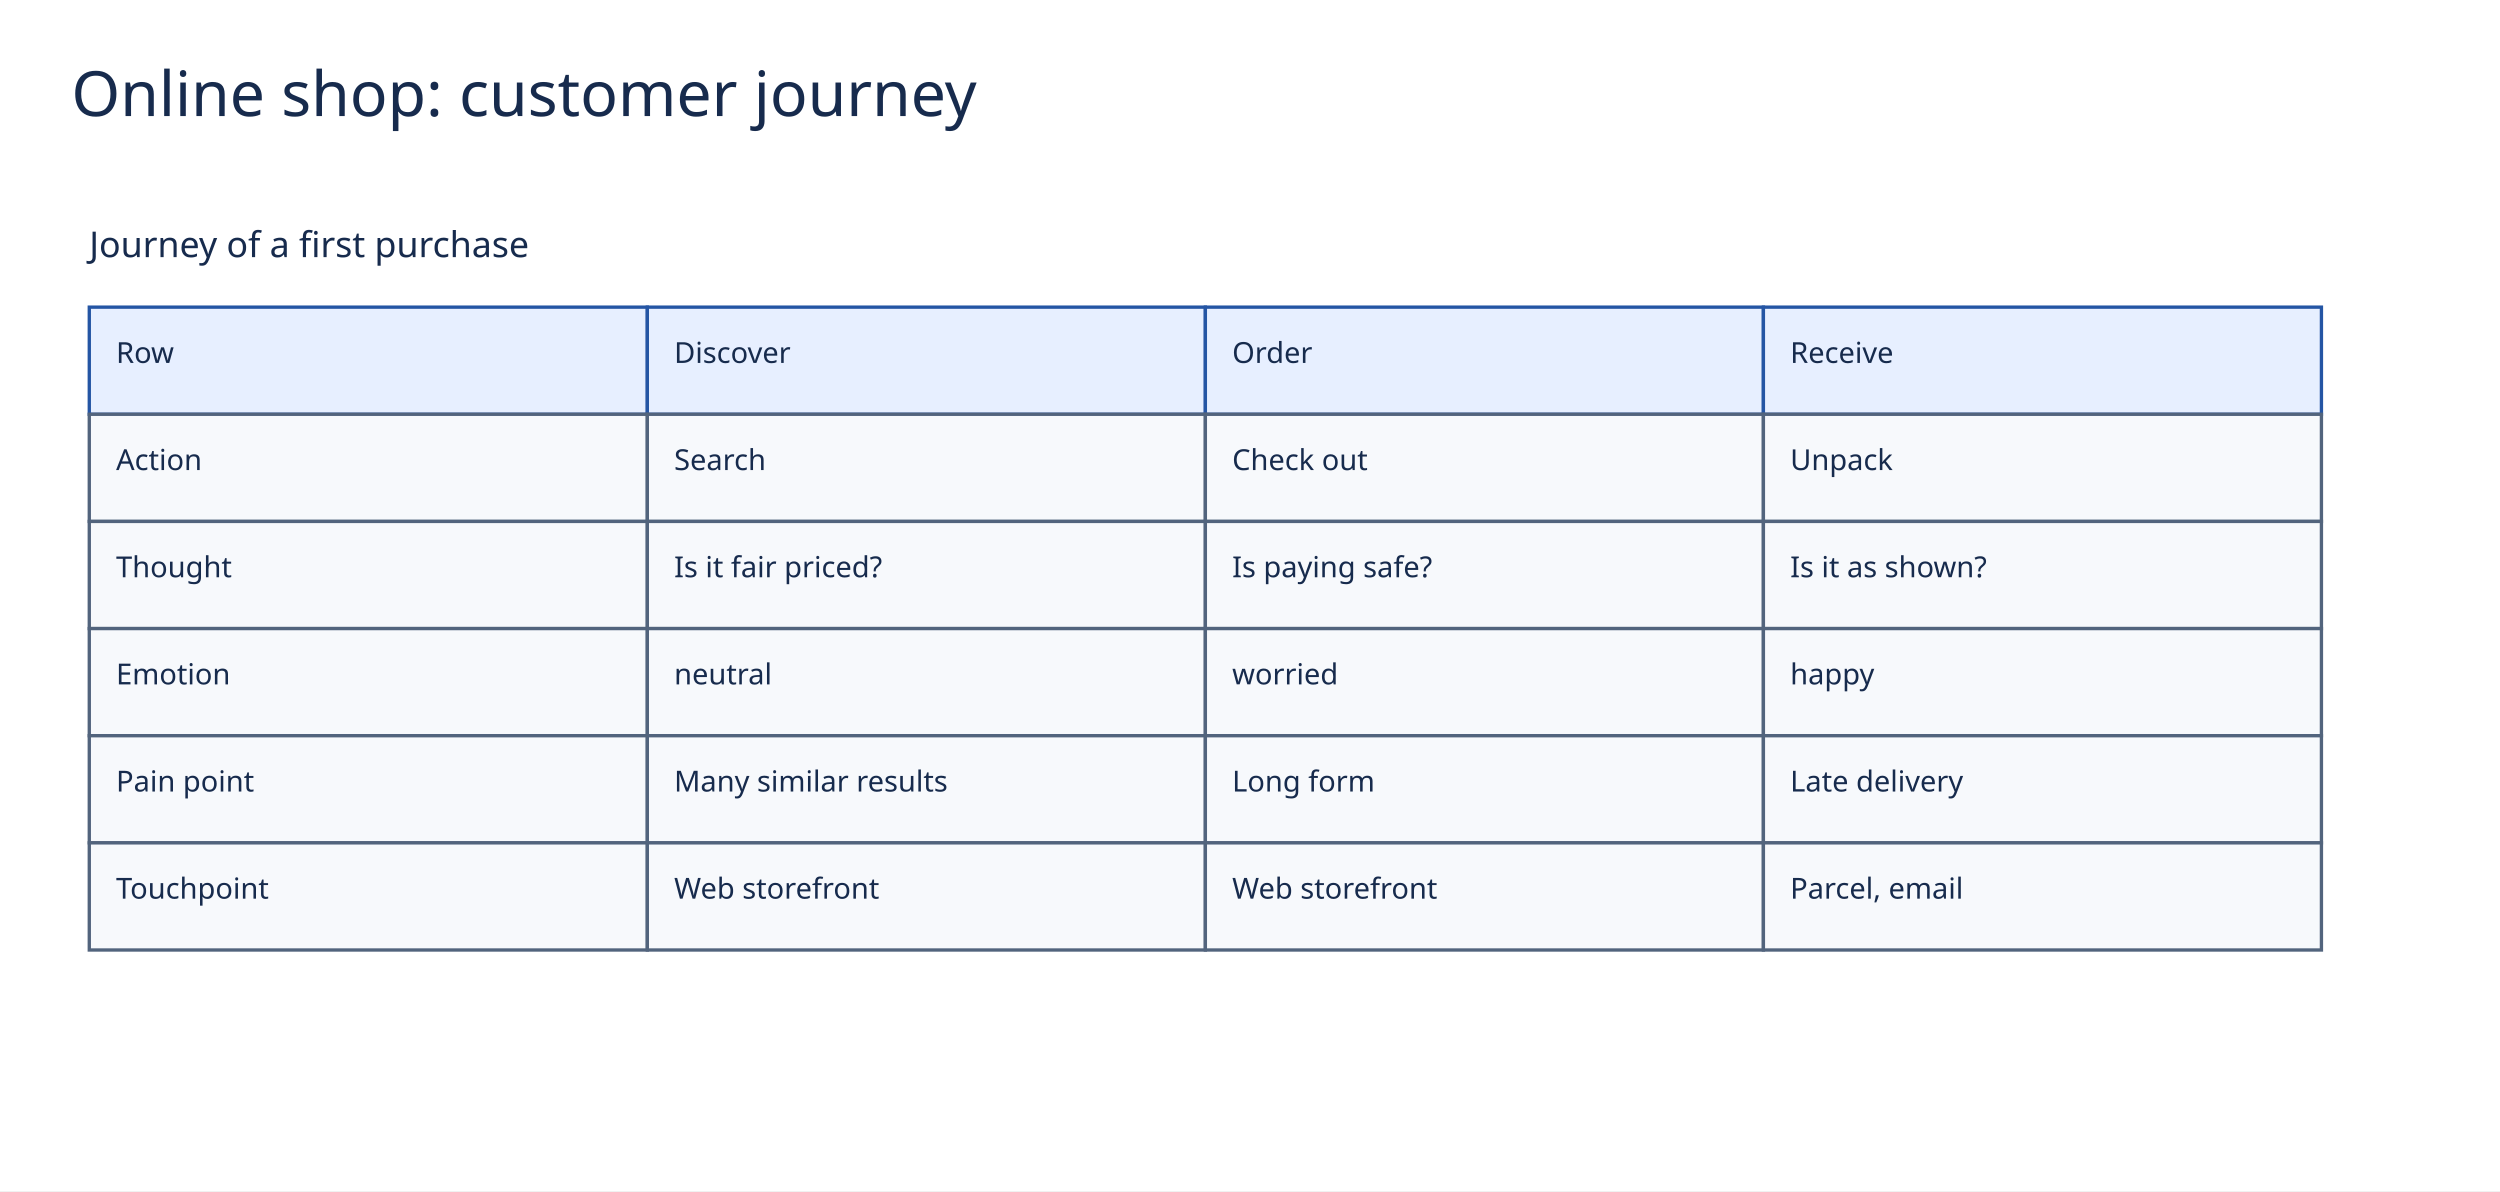
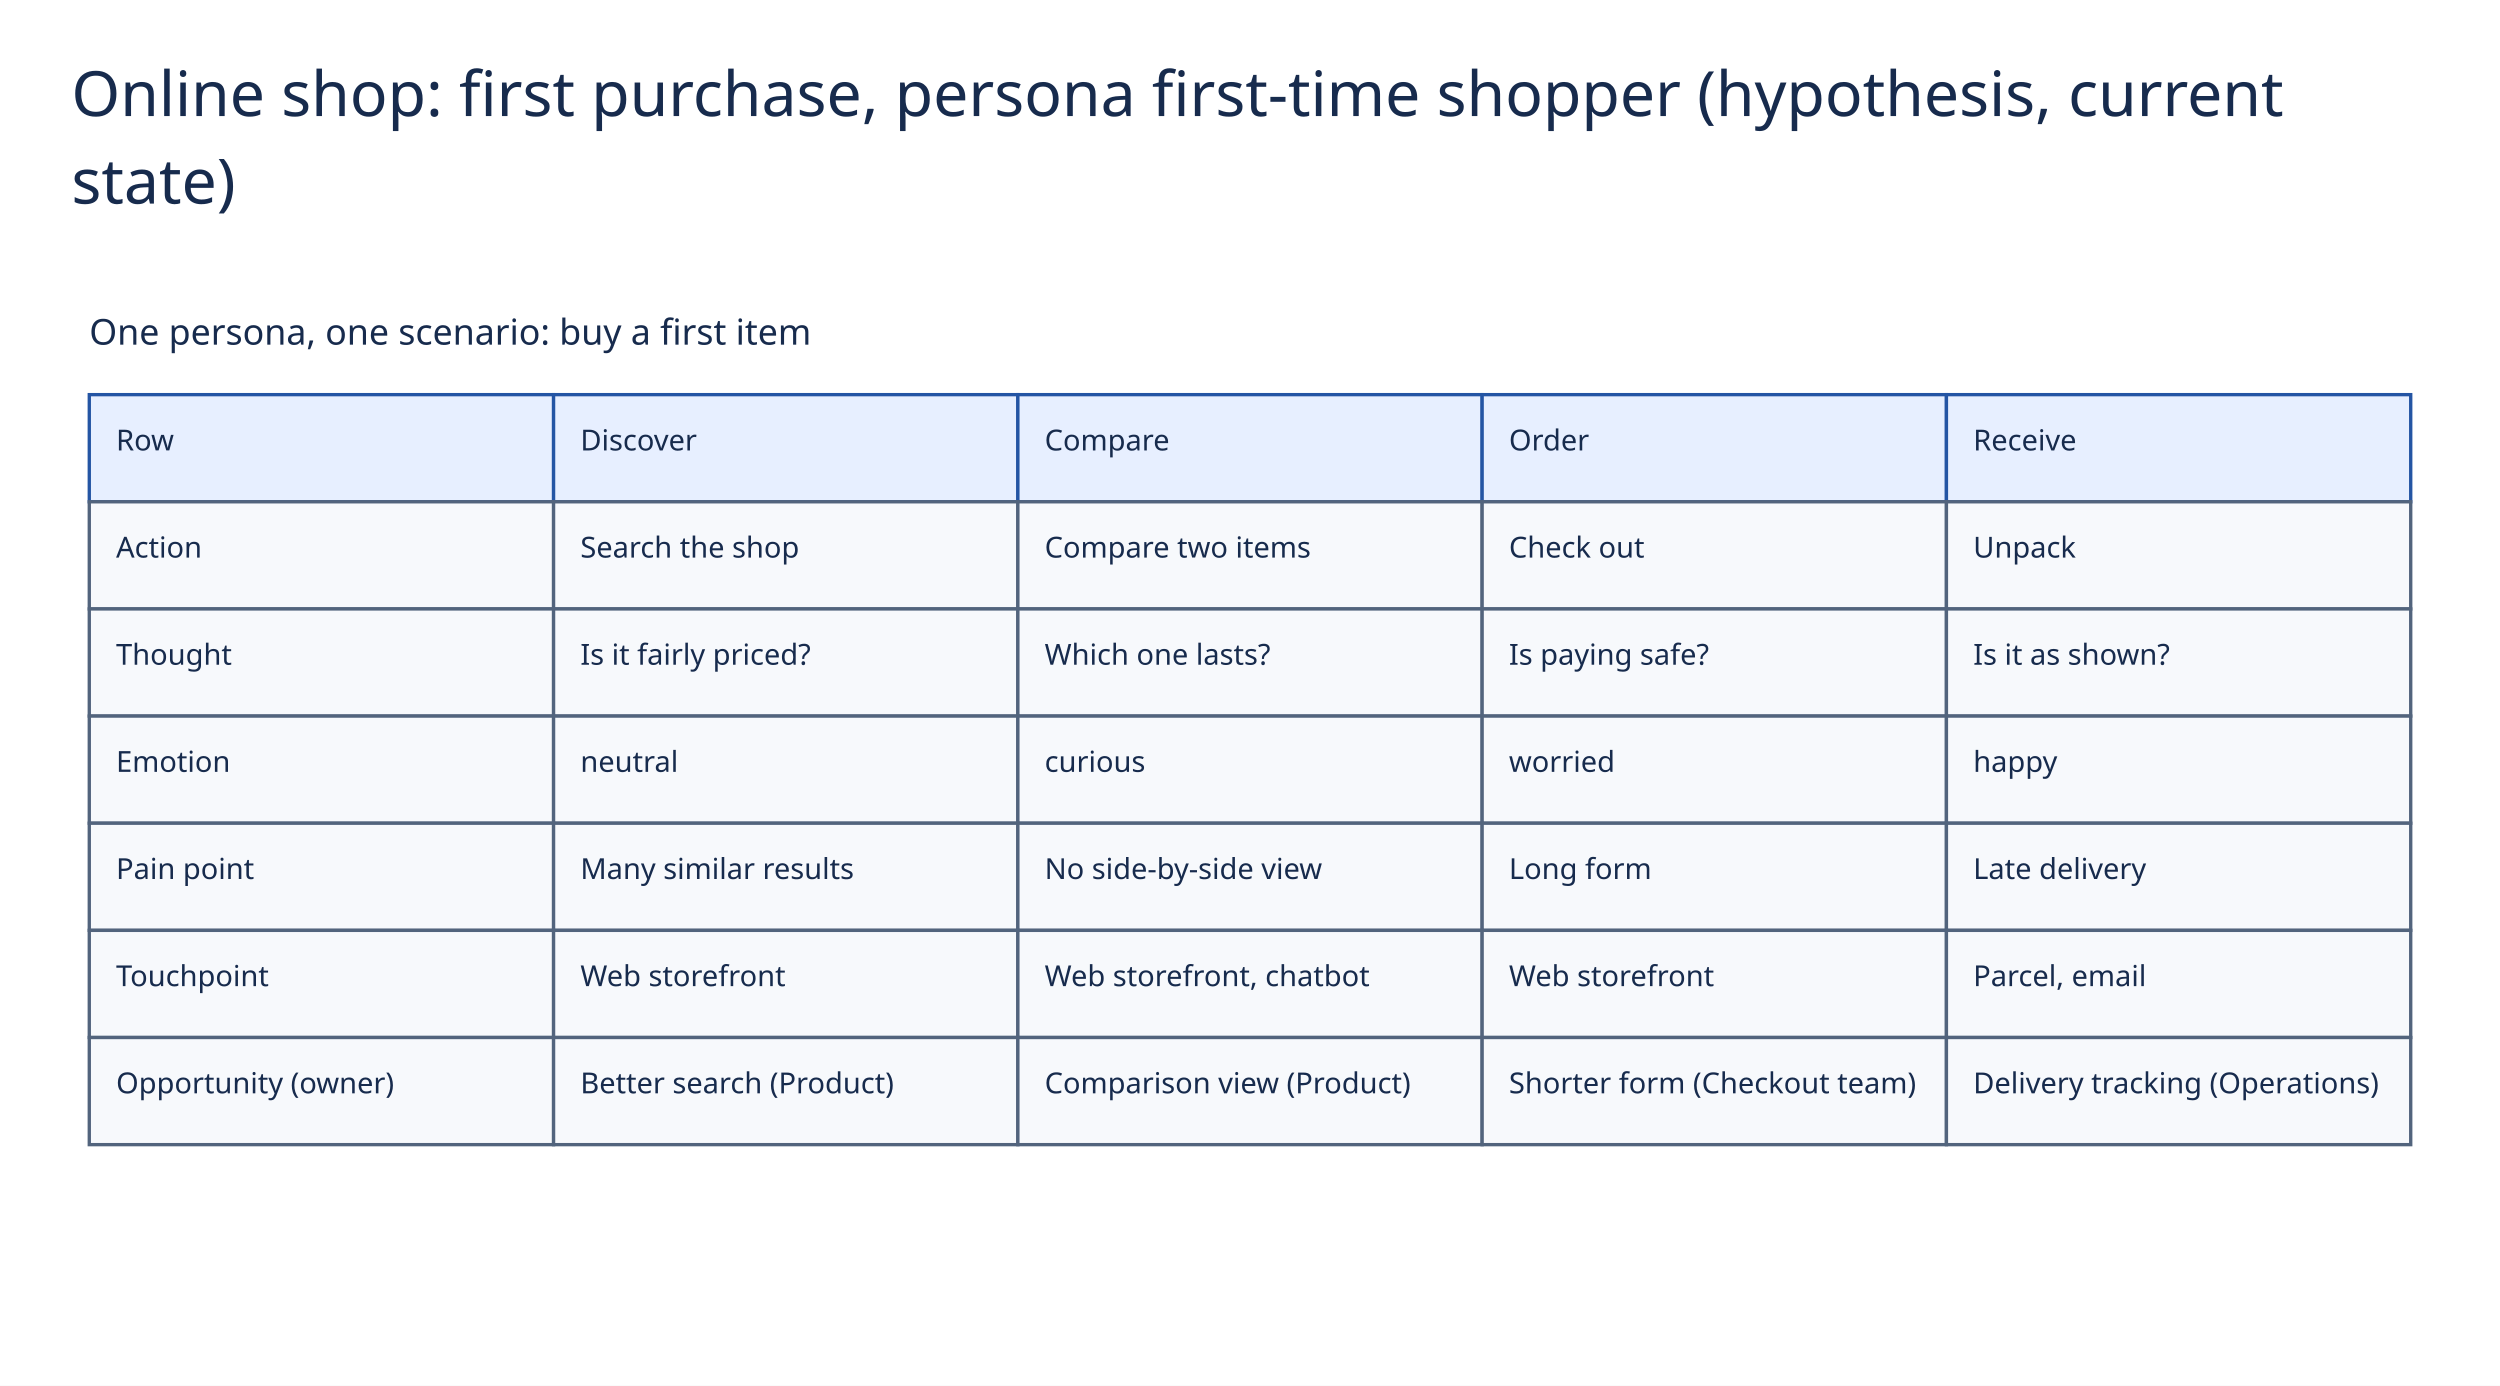
- <svg xmlns="http://www.w3.org/2000/svg" viewBox="0 0 1120 533.6" width="1120" height="533.6" lang="en" role="img" aria-labelledby="a6-en-document-title a6-en-document-desc" data-archatlas="0.1" data-measured-with="pillow">
+ <svg xmlns="http://www.w3.org/2000/svg" viewBox="0 0 1120 620.8" width="1120" height="620.8" lang="en" role="img" aria-labelledby="a6-en-document-title a6-en-document-desc" data-archatlas="0.1" data-measured-with="pillow">
  <defs />
-   <rect width="1120" height="533.6" fill="#ffffff" data-role="canvas" />
-   <rect id="a6-en-shape-cell-__j-r0-c0" data-id="__j-r0-c0" data-role="cell" data-parent="" data-kind="component" fill="#e7efff" stroke="#2455a4" stroke-width="1.5" data-box="40 137.6 250 48" x="40" y="137.6" width="250" height="48" rx="0" />
-   <rect id="a6-en-shape-cell-__j-r0-c1" data-id="__j-r0-c1" data-role="cell" data-parent="" data-kind="component" fill="#e7efff" stroke="#2455a4" stroke-width="1.5" data-box="290 137.6 250 48" x="290" y="137.6" width="250" height="48" rx="0" />
-   <rect id="a6-en-shape-cell-__j-r0-c2" data-id="__j-r0-c2" data-role="cell" data-parent="" data-kind="component" fill="#e7efff" stroke="#2455a4" stroke-width="1.5" data-box="540 137.6 250 48" x="540" y="137.6" width="250" height="48" rx="0" />
-   <rect id="a6-en-shape-cell-__j-r0-c3" data-id="__j-r0-c3" data-role="cell" data-parent="" data-kind="component" fill="#e7efff" stroke="#2455a4" stroke-width="1.5" data-box="790 137.6 250 48" x="790" y="137.6" width="250" height="48" rx="0" />
-   <rect id="a6-en-shape-cell-__j-r1-c0" data-id="__j-r1-c0" data-role="cell" data-parent="" data-kind="component" fill="#f7f9fc" stroke="#52647d" stroke-width="1.5" data-box="40 185.6 250 48" x="40" y="185.6" width="250" height="48" rx="0" />
-   <rect id="a6-en-shape-cell-__j-r1-c1" data-id="__j-r1-c1" data-role="cell" data-parent="" data-kind="component" fill="#f7f9fc" stroke="#52647d" stroke-width="1.5" data-box="290 185.6 250 48" x="290" y="185.6" width="250" height="48" rx="0" />
-   <rect id="a6-en-shape-cell-__j-r1-c2" data-id="__j-r1-c2" data-role="cell" data-parent="" data-kind="component" fill="#f7f9fc" stroke="#52647d" stroke-width="1.5" data-box="540 185.6 250 48" x="540" y="185.6" width="250" height="48" rx="0" />
-   <rect id="a6-en-shape-cell-__j-r1-c3" data-id="__j-r1-c3" data-role="cell" data-parent="" data-kind="component" fill="#f7f9fc" stroke="#52647d" stroke-width="1.5" data-box="790 185.6 250 48" x="790" y="185.6" width="250" height="48" rx="0" />
-   <rect id="a6-en-shape-cell-__j-r2-c0" data-id="__j-r2-c0" data-role="cell" data-parent="" data-kind="component" fill="#f7f9fc" stroke="#52647d" stroke-width="1.5" data-box="40 233.6 250 48" x="40" y="233.6" width="250" height="48" rx="0" />
-   <rect id="a6-en-shape-cell-__j-r2-c1" data-id="__j-r2-c1" data-role="cell" data-parent="" data-kind="component" fill="#f7f9fc" stroke="#52647d" stroke-width="1.5" data-box="290 233.6 250 48" x="290" y="233.6" width="250" height="48" rx="0" />
-   <rect id="a6-en-shape-cell-__j-r2-c2" data-id="__j-r2-c2" data-role="cell" data-parent="" data-kind="component" fill="#f7f9fc" stroke="#52647d" stroke-width="1.5" data-box="540 233.6 250 48" x="540" y="233.6" width="250" height="48" rx="0" />
-   <rect id="a6-en-shape-cell-__j-r2-c3" data-id="__j-r2-c3" data-role="cell" data-parent="" data-kind="component" fill="#f7f9fc" stroke="#52647d" stroke-width="1.5" data-box="790 233.6 250 48" x="790" y="233.6" width="250" height="48" rx="0" />
-   <rect id="a6-en-shape-cell-__j-r3-c0" data-id="__j-r3-c0" data-role="cell" data-parent="" data-kind="component" fill="#f7f9fc" stroke="#52647d" stroke-width="1.5" data-box="40 281.6 250 48" x="40" y="281.6" width="250" height="48" rx="0" />
-   <rect id="a6-en-shape-cell-__j-r3-c1" data-id="__j-r3-c1" data-role="cell" data-parent="" data-kind="component" fill="#f7f9fc" stroke="#52647d" stroke-width="1.5" data-box="290 281.6 250 48" x="290" y="281.6" width="250" height="48" rx="0" />
-   <rect id="a6-en-shape-cell-__j-r3-c2" data-id="__j-r3-c2" data-role="cell" data-parent="" data-kind="component" fill="#f7f9fc" stroke="#52647d" stroke-width="1.5" data-box="540 281.6 250 48" x="540" y="281.6" width="250" height="48" rx="0" />
-   <rect id="a6-en-shape-cell-__j-r3-c3" data-id="__j-r3-c3" data-role="cell" data-parent="" data-kind="component" fill="#f7f9fc" stroke="#52647d" stroke-width="1.5" data-box="790 281.6 250 48" x="790" y="281.6" width="250" height="48" rx="0" />
-   <rect id="a6-en-shape-cell-__j-r4-c0" data-id="__j-r4-c0" data-role="cell" data-parent="" data-kind="component" fill="#f7f9fc" stroke="#52647d" stroke-width="1.5" data-box="40 329.6 250 48" x="40" y="329.6" width="250" height="48" rx="0" />
-   <rect id="a6-en-shape-cell-__j-r4-c1" data-id="__j-r4-c1" data-role="cell" data-parent="" data-kind="component" fill="#f7f9fc" stroke="#52647d" stroke-width="1.5" data-box="290 329.6 250 48" x="290" y="329.6" width="250" height="48" rx="0" />
-   <rect id="a6-en-shape-cell-__j-r4-c2" data-id="__j-r4-c2" data-role="cell" data-parent="" data-kind="component" fill="#f7f9fc" stroke="#52647d" stroke-width="1.5" data-box="540 329.6 250 48" x="540" y="329.6" width="250" height="48" rx="0" />
-   <rect id="a6-en-shape-cell-__j-r4-c3" data-id="__j-r4-c3" data-role="cell" data-parent="" data-kind="component" fill="#f7f9fc" stroke="#52647d" stroke-width="1.5" data-box="790 329.6 250 48" x="790" y="329.6" width="250" height="48" rx="0" />
-   <rect id="a6-en-shape-cell-__j-r5-c0" data-id="__j-r5-c0" data-role="cell" data-parent="" data-kind="component" fill="#f7f9fc" stroke="#52647d" stroke-width="1.5" data-box="40 377.6 250 48" x="40" y="377.6" width="250" height="48" rx="0" />
-   <rect id="a6-en-shape-cell-__j-r5-c1" data-id="__j-r5-c1" data-role="cell" data-parent="" data-kind="component" fill="#f7f9fc" stroke="#52647d" stroke-width="1.5" data-box="290 377.6 250 48" x="290" y="377.6" width="250" height="48" rx="0" />
-   <rect id="a6-en-shape-cell-__j-r5-c2" data-id="__j-r5-c2" data-role="cell" data-parent="" data-kind="component" fill="#f7f9fc" stroke="#52647d" stroke-width="1.5" data-box="540 377.6 250 48" x="540" y="377.6" width="250" height="48" rx="0" />
-   <rect id="a6-en-shape-cell-__j-r5-c3" data-id="__j-r5-c3" data-role="cell" data-parent="" data-kind="component" fill="#f7f9fc" stroke="#52647d" stroke-width="1.5" data-box="790 377.6 250 48" x="790" y="377.6" width="250" height="48" rx="0" />
-   <text id="a6-en-text-title-figure-title" data-id="figure-title" data-role="title" data-owner="" x="32" y="52" font-size="28" font-family="&quot;Noto Sans&quot;, &quot;DejaVu Sans&quot;, &quot;Liberation Sans&quot;, &quot;Noto Sans CJK SC&quot;, sans-serif" text-anchor="start" fill="#172b4d" data-text-box="32 24 405.469 39.2">
+   <rect width="1120" height="620.8" fill="#ffffff" data-role="canvas" />
+   <rect id="a6-en-shape-cell-__j-r0-c0" data-id="__j-r0-c0" data-role="cell" data-parent="" data-kind="component" fill="#e7efff" stroke="#2455a4" stroke-width="1.5" data-box="40 176.8 208 48" x="40" y="176.8" width="208" height="48" rx="0" />
+   <rect id="a6-en-shape-cell-__j-r0-c1" data-id="__j-r0-c1" data-role="cell" data-parent="" data-kind="component" fill="#e7efff" stroke="#2455a4" stroke-width="1.5" data-box="248 176.8 208 48" x="248" y="176.8" width="208" height="48" rx="0" />
+   <rect id="a6-en-shape-cell-__j-r0-c2" data-id="__j-r0-c2" data-role="cell" data-parent="" data-kind="component" fill="#e7efff" stroke="#2455a4" stroke-width="1.5" data-box="456 176.8 208 48" x="456" y="176.8" width="208" height="48" rx="0" />
+   <rect id="a6-en-shape-cell-__j-r0-c3" data-id="__j-r0-c3" data-role="cell" data-parent="" data-kind="component" fill="#e7efff" stroke="#2455a4" stroke-width="1.5" data-box="664 176.8 208 48" x="664" y="176.8" width="208" height="48" rx="0" />
+   <rect id="a6-en-shape-cell-__j-r0-c4" data-id="__j-r0-c4" data-role="cell" data-parent="" data-kind="component" fill="#e7efff" stroke="#2455a4" stroke-width="1.5" data-box="872 176.8 208 48" x="872" y="176.8" width="208" height="48" rx="0" />
+   <rect id="a6-en-shape-cell-__j-r1-c0" data-id="__j-r1-c0" data-role="cell" data-parent="" data-kind="component" fill="#f7f9fc" stroke="#52647d" stroke-width="1.5" data-box="40 224.8 208 48" x="40" y="224.8" width="208" height="48" rx="0" />
+   <rect id="a6-en-shape-cell-__j-r1-c1" data-id="__j-r1-c1" data-role="cell" data-parent="" data-kind="component" fill="#f7f9fc" stroke="#52647d" stroke-width="1.5" data-box="248 224.8 208 48" x="248" y="224.8" width="208" height="48" rx="0" />
+   <rect id="a6-en-shape-cell-__j-r1-c2" data-id="__j-r1-c2" data-role="cell" data-parent="" data-kind="component" fill="#f7f9fc" stroke="#52647d" stroke-width="1.5" data-box="456 224.8 208 48" x="456" y="224.8" width="208" height="48" rx="0" />
+   <rect id="a6-en-shape-cell-__j-r1-c3" data-id="__j-r1-c3" data-role="cell" data-parent="" data-kind="component" fill="#f7f9fc" stroke="#52647d" stroke-width="1.5" data-box="664 224.8 208 48" x="664" y="224.8" width="208" height="48" rx="0" />
+   <rect id="a6-en-shape-cell-__j-r1-c4" data-id="__j-r1-c4" data-role="cell" data-parent="" data-kind="component" fill="#f7f9fc" stroke="#52647d" stroke-width="1.5" data-box="872 224.8 208 48" x="872" y="224.8" width="208" height="48" rx="0" />
+   <rect id="a6-en-shape-cell-__j-r2-c0" data-id="__j-r2-c0" data-role="cell" data-parent="" data-kind="component" fill="#f7f9fc" stroke="#52647d" stroke-width="1.5" data-box="40 272.8 208 48" x="40" y="272.8" width="208" height="48" rx="0" />
+   <rect id="a6-en-shape-cell-__j-r2-c1" data-id="__j-r2-c1" data-role="cell" data-parent="" data-kind="component" fill="#f7f9fc" stroke="#52647d" stroke-width="1.5" data-box="248 272.8 208 48" x="248" y="272.8" width="208" height="48" rx="0" />
+   <rect id="a6-en-shape-cell-__j-r2-c2" data-id="__j-r2-c2" data-role="cell" data-parent="" data-kind="component" fill="#f7f9fc" stroke="#52647d" stroke-width="1.5" data-box="456 272.8 208 48" x="456" y="272.8" width="208" height="48" rx="0" />
+   <rect id="a6-en-shape-cell-__j-r2-c3" data-id="__j-r2-c3" data-role="cell" data-parent="" data-kind="component" fill="#f7f9fc" stroke="#52647d" stroke-width="1.5" data-box="664 272.8 208 48" x="664" y="272.8" width="208" height="48" rx="0" />
+   <rect id="a6-en-shape-cell-__j-r2-c4" data-id="__j-r2-c4" data-role="cell" data-parent="" data-kind="component" fill="#f7f9fc" stroke="#52647d" stroke-width="1.5" data-box="872 272.8 208 48" x="872" y="272.8" width="208" height="48" rx="0" />
+   <rect id="a6-en-shape-cell-__j-r3-c0" data-id="__j-r3-c0" data-role="cell" data-parent="" data-kind="component" fill="#f7f9fc" stroke="#52647d" stroke-width="1.5" data-box="40 320.8 208 48" x="40" y="320.8" width="208" height="48" rx="0" />
+   <rect id="a6-en-shape-cell-__j-r3-c1" data-id="__j-r3-c1" data-role="cell" data-parent="" data-kind="component" fill="#f7f9fc" stroke="#52647d" stroke-width="1.5" data-box="248 320.8 208 48" x="248" y="320.8" width="208" height="48" rx="0" />
+   <rect id="a6-en-shape-cell-__j-r3-c2" data-id="__j-r3-c2" data-role="cell" data-parent="" data-kind="component" fill="#f7f9fc" stroke="#52647d" stroke-width="1.5" data-box="456 320.8 208 48" x="456" y="320.8" width="208" height="48" rx="0" />
+   <rect id="a6-en-shape-cell-__j-r3-c3" data-id="__j-r3-c3" data-role="cell" data-parent="" data-kind="component" fill="#f7f9fc" stroke="#52647d" stroke-width="1.5" data-box="664 320.8 208 48" x="664" y="320.8" width="208" height="48" rx="0" />
+   <rect id="a6-en-shape-cell-__j-r3-c4" data-id="__j-r3-c4" data-role="cell" data-parent="" data-kind="component" fill="#f7f9fc" stroke="#52647d" stroke-width="1.5" data-box="872 320.8 208 48" x="872" y="320.8" width="208" height="48" rx="0" />
+   <rect id="a6-en-shape-cell-__j-r4-c0" data-id="__j-r4-c0" data-role="cell" data-parent="" data-kind="component" fill="#f7f9fc" stroke="#52647d" stroke-width="1.5" data-box="40 368.8 208 48" x="40" y="368.8" width="208" height="48" rx="0" />
+   <rect id="a6-en-shape-cell-__j-r4-c1" data-id="__j-r4-c1" data-role="cell" data-parent="" data-kind="component" fill="#f7f9fc" stroke="#52647d" stroke-width="1.5" data-box="248 368.8 208 48" x="248" y="368.8" width="208" height="48" rx="0" />
+   <rect id="a6-en-shape-cell-__j-r4-c2" data-id="__j-r4-c2" data-role="cell" data-parent="" data-kind="component" fill="#f7f9fc" stroke="#52647d" stroke-width="1.5" data-box="456 368.8 208 48" x="456" y="368.8" width="208" height="48" rx="0" />
+   <rect id="a6-en-shape-cell-__j-r4-c3" data-id="__j-r4-c3" data-role="cell" data-parent="" data-kind="component" fill="#f7f9fc" stroke="#52647d" stroke-width="1.5" data-box="664 368.8 208 48" x="664" y="368.8" width="208" height="48" rx="0" />
+   <rect id="a6-en-shape-cell-__j-r4-c4" data-id="__j-r4-c4" data-role="cell" data-parent="" data-kind="component" fill="#f7f9fc" stroke="#52647d" stroke-width="1.5" data-box="872 368.8 208 48" x="872" y="368.8" width="208" height="48" rx="0" />
+   <rect id="a6-en-shape-cell-__j-r5-c0" data-id="__j-r5-c0" data-role="cell" data-parent="" data-kind="component" fill="#f7f9fc" stroke="#52647d" stroke-width="1.5" data-box="40 416.8 208 48" x="40" y="416.8" width="208" height="48" rx="0" />
+   <rect id="a6-en-shape-cell-__j-r5-c1" data-id="__j-r5-c1" data-role="cell" data-parent="" data-kind="component" fill="#f7f9fc" stroke="#52647d" stroke-width="1.5" data-box="248 416.8 208 48" x="248" y="416.8" width="208" height="48" rx="0" />
+   <rect id="a6-en-shape-cell-__j-r5-c2" data-id="__j-r5-c2" data-role="cell" data-parent="" data-kind="component" fill="#f7f9fc" stroke="#52647d" stroke-width="1.5" data-box="456 416.8 208 48" x="456" y="416.8" width="208" height="48" rx="0" />
+   <rect id="a6-en-shape-cell-__j-r5-c3" data-id="__j-r5-c3" data-role="cell" data-parent="" data-kind="component" fill="#f7f9fc" stroke="#52647d" stroke-width="1.5" data-box="664 416.8 208 48" x="664" y="416.8" width="208" height="48" rx="0" />
+   <rect id="a6-en-shape-cell-__j-r5-c4" data-id="__j-r5-c4" data-role="cell" data-parent="" data-kind="component" fill="#f7f9fc" stroke="#52647d" stroke-width="1.5" data-box="872 416.8 208 48" x="872" y="416.8" width="208" height="48" rx="0" />
+   <rect id="a6-en-shape-cell-__j-r6-c0" data-id="__j-r6-c0" data-role="cell" data-parent="" data-kind="component" fill="#f7f9fc" stroke="#52647d" stroke-width="1.5" data-box="40 464.8 208 48" x="40" y="464.8" width="208" height="48" rx="0" />
+   <rect id="a6-en-shape-cell-__j-r6-c1" data-id="__j-r6-c1" data-role="cell" data-parent="" data-kind="component" fill="#f7f9fc" stroke="#52647d" stroke-width="1.5" data-box="248 464.8 208 48" x="248" y="464.8" width="208" height="48" rx="0" />
+   <rect id="a6-en-shape-cell-__j-r6-c2" data-id="__j-r6-c2" data-role="cell" data-parent="" data-kind="component" fill="#f7f9fc" stroke="#52647d" stroke-width="1.5" data-box="456 464.8 208 48" x="456" y="464.8" width="208" height="48" rx="0" />
+   <rect id="a6-en-shape-cell-__j-r6-c3" data-id="__j-r6-c3" data-role="cell" data-parent="" data-kind="component" fill="#f7f9fc" stroke="#52647d" stroke-width="1.5" data-box="664 464.8 208 48" x="664" y="464.8" width="208" height="48" rx="0" />
+   <rect id="a6-en-shape-cell-__j-r6-c4" data-id="__j-r6-c4" data-role="cell" data-parent="" data-kind="component" fill="#f7f9fc" stroke="#52647d" stroke-width="1.5" data-box="872 464.8 208 48" x="872" y="464.8" width="208" height="48" rx="0" />
+   <text id="a6-en-text-title-figure-title" data-id="figure-title" data-role="title" data-owner="" x="32" y="52" font-size="28" font-family="&quot;Noto Sans&quot;, &quot;DejaVu Sans&quot;, &quot;Liberation Sans&quot;, &quot;Noto Sans CJK SC&quot;, sans-serif" text-anchor="start" fill="#172b4d" data-text-box="32 24 990.906 78.4">
    <tspan x="32" y="52">
-       <tspan font-family="Noto Sans">Online shop: customer journey</tspan>
-     </tspan>
-   </text>
-   <text id="a6-en-text-table-title-j-title" data-id="j-title" data-role="table-title" data-owner="" x="40" y="115.2" font-size="16" font-family="&quot;Noto Sans&quot;, &quot;DejaVu Sans&quot;, &quot;Liberation Sans&quot;, &quot;Noto Sans CJK SC&quot;, sans-serif" text-anchor="start" fill="#172b4d" data-text-box="40 99.2 197.047 22.4">
-     <tspan x="40" y="115.2">
-       <tspan font-family="Noto Sans">Journey of a first purchase</tspan>
-     </tspan>
-   </text>
-   <text id="a6-en-text-cell-text-__j-r0-c0-text" data-id="__j-r0-c0-text" data-role="cell-text" data-owner="__j-r0-c0" x="52" y="162.6" font-size="13" font-family="&quot;Noto Sans&quot;, &quot;DejaVu Sans&quot;, &quot;Liberation Sans&quot;, &quot;Noto Sans CJK SC&quot;, sans-serif" text-anchor="start" fill="#172b4d" data-text-box="52 149.6 25.906 18.2">
-     <tspan x="52" y="162.6">
+       <tspan font-family="Noto Sans">Online shop: first purchase, persona first-time shopper (hypothesis, current</tspan>
+     </tspan>
+     <tspan x="32" y="91.2">
+       <tspan font-family="Noto Sans">state)</tspan>
+     </tspan>
+   </text>
+   <text id="a6-en-text-table-title-j-title" data-id="j-title" data-role="table-title" data-owner="" x="40" y="154.4" font-size="16" font-family="&quot;Noto Sans&quot;, &quot;DejaVu Sans&quot;, &quot;Liberation Sans&quot;, &quot;Noto Sans CJK SC&quot;, sans-serif" text-anchor="start" fill="#172b4d" data-text-box="40 138.4 323.453 22.4">
+     <tspan x="40" y="154.4">
+       <tspan font-family="Noto Sans">One persona, one scenario: buy a first item</tspan>
+     </tspan>
+   </text>
+   <text id="a6-en-text-cell-text-__j-r0-c0-text" data-id="__j-r0-c0-text" data-role="cell-text" data-owner="__j-r0-c0" x="52" y="201.8" font-size="13" font-family="&quot;Noto Sans&quot;, &quot;DejaVu Sans&quot;, &quot;Liberation Sans&quot;, &quot;Noto Sans CJK SC&quot;, sans-serif" text-anchor="start" fill="#172b4d" data-text-box="52 188.8 25.906 18.2">
+     <tspan x="52" y="201.8">
      <tspan font-family="Noto Sans">Row</tspan>
    </tspan>
  </text>
-   <text id="a6-en-text-cell-text-__j-r0-c1-text" data-id="__j-r0-c1-text" data-role="cell-text" data-owner="__j-r0-c1" x="302" y="162.6" font-size="13" font-family="&quot;Noto Sans&quot;, &quot;DejaVu Sans&quot;, &quot;Liberation Sans&quot;, &quot;Noto Sans CJK SC&quot;, sans-serif" text-anchor="start" fill="#172b4d" data-text-box="302 149.6 52.219 18.2">
-     <tspan x="302" y="162.6">
+   <text id="a6-en-text-cell-text-__j-r0-c1-text" data-id="__j-r0-c1-text" data-role="cell-text" data-owner="__j-r0-c1" x="260" y="201.8" font-size="13" font-family="&quot;Noto Sans&quot;, &quot;DejaVu Sans&quot;, &quot;Liberation Sans&quot;, &quot;Noto Sans CJK SC&quot;, sans-serif" text-anchor="start" fill="#172b4d" data-text-box="260 188.8 52.219 18.2">
+     <tspan x="260" y="201.8">
      <tspan font-family="Noto Sans">Discover</tspan>
    </tspan>
  </text>
-   <text id="a6-en-text-cell-text-__j-r0-c2-text" data-id="__j-r0-c2-text" data-role="cell-text" data-owner="__j-r0-c2" x="552" y="162.6" font-size="13" font-family="&quot;Noto Sans&quot;, &quot;DejaVu Sans&quot;, &quot;Liberation Sans&quot;, &quot;Noto Sans CJK SC&quot;, sans-serif" text-anchor="start" fill="#172b4d" data-text-box="552 149.6 35.969 18.2">
-     <tspan x="552" y="162.6">
+   <text id="a6-en-text-cell-text-__j-r0-c2-text" data-id="__j-r0-c2-text" data-role="cell-text" data-owner="__j-r0-c2" x="468" y="201.8" font-size="13" font-family="&quot;Noto Sans&quot;, &quot;DejaVu Sans&quot;, &quot;Liberation Sans&quot;, &quot;Noto Sans CJK SC&quot;, sans-serif" text-anchor="start" fill="#172b4d" data-text-box="468 188.8 55.969 18.2">
+     <tspan x="468" y="201.8">
+       <tspan font-family="Noto Sans">Compare</tspan>
+     </tspan>
+   </text>
+   <text id="a6-en-text-cell-text-__j-r0-c3-text" data-id="__j-r0-c3-text" data-role="cell-text" data-owner="__j-r0-c3" x="676" y="201.8" font-size="13" font-family="&quot;Noto Sans&quot;, &quot;DejaVu Sans&quot;, &quot;Liberation Sans&quot;, &quot;Noto Sans CJK SC&quot;, sans-serif" text-anchor="start" fill="#172b4d" data-text-box="676 188.8 35.969 18.2">
+     <tspan x="676" y="201.8">
      <tspan font-family="Noto Sans">Order</tspan>
    </tspan>
  </text>
-   <text id="a6-en-text-cell-text-__j-r0-c3-text" data-id="__j-r0-c3-text" data-role="cell-text" data-owner="__j-r0-c3" x="802" y="162.6" font-size="13" font-family="&quot;Noto Sans&quot;, &quot;DejaVu Sans&quot;, &quot;Liberation Sans&quot;, &quot;Noto Sans CJK SC&quot;, sans-serif" text-anchor="start" fill="#172b4d" data-text-box="802 149.6 46.281 18.2">
-     <tspan x="802" y="162.6">
+   <text id="a6-en-text-cell-text-__j-r0-c4-text" data-id="__j-r0-c4-text" data-role="cell-text" data-owner="__j-r0-c4" x="884" y="201.8" font-size="13" font-family="&quot;Noto Sans&quot;, &quot;DejaVu Sans&quot;, &quot;Liberation Sans&quot;, &quot;Noto Sans CJK SC&quot;, sans-serif" text-anchor="start" fill="#172b4d" data-text-box="884 188.8 46.281 18.2">
+     <tspan x="884" y="201.8">
      <tspan font-family="Noto Sans">Receive</tspan>
    </tspan>
  </text>
-   <text id="a6-en-text-cell-text-__j-r1-c0-text" data-id="__j-r1-c0-text" data-role="cell-text" data-owner="__j-r1-c0" x="52" y="210.6" font-size="13" font-family="&quot;Noto Sans&quot;, &quot;DejaVu Sans&quot;, &quot;Liberation Sans&quot;, &quot;Noto Sans CJK SC&quot;, sans-serif" text-anchor="start" fill="#172b4d" data-text-box="52 197.6 38.484 18.2">
-     <tspan x="52" y="210.6">
+   <text id="a6-en-text-cell-text-__j-r1-c0-text" data-id="__j-r1-c0-text" data-role="cell-text" data-owner="__j-r1-c0" x="52" y="249.8" font-size="13" font-family="&quot;Noto Sans&quot;, &quot;DejaVu Sans&quot;, &quot;Liberation Sans&quot;, &quot;Noto Sans CJK SC&quot;, sans-serif" text-anchor="start" fill="#172b4d" data-text-box="52 236.8 38.484 18.2">
+     <tspan x="52" y="249.8">
      <tspan font-family="Noto Sans">Action</tspan>
    </tspan>
  </text>
-   <text id="a6-en-text-cell-text-__j-r1-c1-text" data-id="__j-r1-c1-text" data-role="cell-text" data-owner="__j-r1-c1" x="302" y="210.6" font-size="13" font-family="&quot;Noto Sans&quot;, &quot;DejaVu Sans&quot;, &quot;Liberation Sans&quot;, &quot;Noto Sans CJK SC&quot;, sans-serif" text-anchor="start" fill="#172b4d" data-text-box="302 197.6 41.141 18.2">
-     <tspan x="302" y="210.6">
-       <tspan font-family="Noto Sans">Search</tspan>
-     </tspan>
-   </text>
-   <text id="a6-en-text-cell-text-__j-r1-c2-text" data-id="__j-r1-c2-text" data-role="cell-text" data-owner="__j-r1-c2" x="552" y="210.6" font-size="13" font-family="&quot;Noto Sans&quot;, &quot;DejaVu Sans&quot;, &quot;Liberation Sans&quot;, &quot;Noto Sans CJK SC&quot;, sans-serif" text-anchor="start" fill="#172b4d" data-text-box="552 197.6 60.703 18.2">
-     <tspan x="552" y="210.6">
+   <text id="a6-en-text-cell-text-__j-r1-c1-text" data-id="__j-r1-c1-text" data-role="cell-text" data-owner="__j-r1-c1" x="260" y="249.8" font-size="13" font-family="&quot;Noto Sans&quot;, &quot;DejaVu Sans&quot;, &quot;Liberation Sans&quot;, &quot;Noto Sans CJK SC&quot;, sans-serif" text-anchor="start" fill="#172b4d" data-text-box="260 236.8 98.062 18.2">
+     <tspan x="260" y="249.8">
+       <tspan font-family="Noto Sans">Search the shop</tspan>
+     </tspan>
+   </text>
+   <text id="a6-en-text-cell-text-__j-r1-c2-text" data-id="__j-r1-c2-text" data-role="cell-text" data-owner="__j-r1-c2" x="468" y="249.8" font-size="13" font-family="&quot;Noto Sans&quot;, &quot;DejaVu Sans&quot;, &quot;Liberation Sans&quot;, &quot;Noto Sans CJK SC&quot;, sans-serif" text-anchor="start" fill="#172b4d" data-text-box="468 236.8 119.25 18.2">
+     <tspan x="468" y="249.8">
+       <tspan font-family="Noto Sans">Compare two items</tspan>
+     </tspan>
+   </text>
+   <text id="a6-en-text-cell-text-__j-r1-c3-text" data-id="__j-r1-c3-text" data-role="cell-text" data-owner="__j-r1-c3" x="676" y="249.8" font-size="13" font-family="&quot;Noto Sans&quot;, &quot;DejaVu Sans&quot;, &quot;Liberation Sans&quot;, &quot;Noto Sans CJK SC&quot;, sans-serif" text-anchor="start" fill="#172b4d" data-text-box="676 236.8 60.703 18.2">
+     <tspan x="676" y="249.8">
      <tspan font-family="Noto Sans">Check out</tspan>
    </tspan>
  </text>
-   <text id="a6-en-text-cell-text-__j-r1-c3-text" data-id="__j-r1-c3-text" data-role="cell-text" data-owner="__j-r1-c3" x="802" y="210.6" font-size="13" font-family="&quot;Noto Sans&quot;, &quot;DejaVu Sans&quot;, &quot;Liberation Sans&quot;, &quot;Noto Sans CJK SC&quot;, sans-serif" text-anchor="start" fill="#172b4d" data-text-box="802 197.6 46 18.2">
-     <tspan x="802" y="210.6">
+   <text id="a6-en-text-cell-text-__j-r1-c4-text" data-id="__j-r1-c4-text" data-role="cell-text" data-owner="__j-r1-c4" x="884" y="249.8" font-size="13" font-family="&quot;Noto Sans&quot;, &quot;DejaVu Sans&quot;, &quot;Liberation Sans&quot;, &quot;Noto Sans CJK SC&quot;, sans-serif" text-anchor="start" fill="#172b4d" data-text-box="884 236.8 46 18.2">
+     <tspan x="884" y="249.8">
      <tspan font-family="Noto Sans">Unpack</tspan>
    </tspan>
  </text>
-   <text id="a6-en-text-cell-text-__j-r2-c0-text" data-id="__j-r2-c0-text" data-role="cell-text" data-owner="__j-r2-c0" x="52" y="258.6" font-size="13" font-family="&quot;Noto Sans&quot;, &quot;DejaVu Sans&quot;, &quot;Liberation Sans&quot;, &quot;Noto Sans CJK SC&quot;, sans-serif" text-anchor="start" fill="#172b4d" data-text-box="52 245.6 51.875 18.2">
-     <tspan x="52" y="258.6">
+   <text id="a6-en-text-cell-text-__j-r2-c0-text" data-id="__j-r2-c0-text" data-role="cell-text" data-owner="__j-r2-c0" x="52" y="297.8" font-size="13" font-family="&quot;Noto Sans&quot;, &quot;DejaVu Sans&quot;, &quot;Liberation Sans&quot;, &quot;Noto Sans CJK SC&quot;, sans-serif" text-anchor="start" fill="#172b4d" data-text-box="52 284.8 51.875 18.2">
+     <tspan x="52" y="297.8">
      <tspan font-family="Noto Sans">Thought</tspan>
    </tspan>
  </text>
-   <text id="a6-en-text-cell-text-__j-r2-c1-text" data-id="__j-r2-c1-text" data-role="cell-text" data-owner="__j-r2-c1" x="302" y="258.6" font-size="13" font-family="&quot;Noto Sans&quot;, &quot;DejaVu Sans&quot;, &quot;Liberation Sans&quot;, &quot;Noto Sans CJK SC&quot;, sans-serif" text-anchor="start" fill="#172b4d" data-text-box="302 245.6 93.25 18.2">
-     <tspan x="302" y="258.6">
-       <tspan font-family="Noto Sans">Is it fair priced?</tspan>
-     </tspan>
-   </text>
-   <text id="a6-en-text-cell-text-__j-r2-c2-text" data-id="__j-r2-c2-text" data-role="cell-text" data-owner="__j-r2-c2" x="552" y="258.6" font-size="13" font-family="&quot;Noto Sans&quot;, &quot;DejaVu Sans&quot;, &quot;Liberation Sans&quot;, &quot;Noto Sans CJK SC&quot;, sans-serif" text-anchor="start" fill="#172b4d" data-text-box="552 245.6 89.672 18.2">
-     <tspan x="552" y="258.6">
+   <text id="a6-en-text-cell-text-__j-r2-c1-text" data-id="__j-r2-c1-text" data-role="cell-text" data-owner="__j-r2-c1" x="260" y="297.8" font-size="13" font-family="&quot;Noto Sans&quot;, &quot;DejaVu Sans&quot;, &quot;Liberation Sans&quot;, &quot;Noto Sans CJK SC&quot;, sans-serif" text-anchor="start" fill="#172b4d" data-text-box="260 284.8 103.234 18.2">
+     <tspan x="260" y="297.8">
+       <tspan font-family="Noto Sans">Is it fairly priced?</tspan>
+     </tspan>
+   </text>
+   <text id="a6-en-text-cell-text-__j-r2-c2-text" data-id="__j-r2-c2-text" data-role="cell-text" data-owner="__j-r2-c2" x="468" y="297.8" font-size="13" font-family="&quot;Noto Sans&quot;, &quot;DejaVu Sans&quot;, &quot;Liberation Sans&quot;, &quot;Noto Sans CJK SC&quot;, sans-serif" text-anchor="start" fill="#172b4d" data-text-box="468 284.8 101.172 18.2">
+     <tspan x="468" y="297.8">
+       <tspan font-family="Noto Sans">Which one lasts?</tspan>
+     </tspan>
+   </text>
+   <text id="a6-en-text-cell-text-__j-r2-c3-text" data-id="__j-r2-c3-text" data-role="cell-text" data-owner="__j-r2-c3" x="676" y="297.8" font-size="13" font-family="&quot;Noto Sans&quot;, &quot;DejaVu Sans&quot;, &quot;Liberation Sans&quot;, &quot;Noto Sans CJK SC&quot;, sans-serif" text-anchor="start" fill="#172b4d" data-text-box="676 284.8 89.672 18.2">
+     <tspan x="676" y="297.8">
      <tspan font-family="Noto Sans">Is paying safe?</tspan>
    </tspan>
  </text>
-   <text id="a6-en-text-cell-text-__j-r2-c3-text" data-id="__j-r2-c3-text" data-role="cell-text" data-owner="__j-r2-c3" x="802" y="258.6" font-size="13" font-family="&quot;Noto Sans&quot;, &quot;DejaVu Sans&quot;, &quot;Liberation Sans&quot;, &quot;Noto Sans CJK SC&quot;, sans-serif" text-anchor="start" fill="#172b4d" data-text-box="802 245.6 88.094 18.2">
-     <tspan x="802" y="258.6">
+   <text id="a6-en-text-cell-text-__j-r2-c4-text" data-id="__j-r2-c4-text" data-role="cell-text" data-owner="__j-r2-c4" x="884" y="297.8" font-size="13" font-family="&quot;Noto Sans&quot;, &quot;DejaVu Sans&quot;, &quot;Liberation Sans&quot;, &quot;Noto Sans CJK SC&quot;, sans-serif" text-anchor="start" fill="#172b4d" data-text-box="884 284.8 88.094 18.2">
+     <tspan x="884" y="297.8">
      <tspan font-family="Noto Sans">Is it as shown?</tspan>
    </tspan>
  </text>
-   <text id="a6-en-text-cell-text-__j-r3-c0-text" data-id="__j-r3-c0-text" data-role="cell-text" data-owner="__j-r3-c0" x="52" y="306.6" font-size="13" font-family="&quot;Noto Sans&quot;, &quot;DejaVu Sans&quot;, &quot;Liberation Sans&quot;, &quot;Noto Sans CJK SC&quot;, sans-serif" text-anchor="start" fill="#172b4d" data-text-box="52 293.6 51.188 18.2">
-     <tspan x="52" y="306.6">
+   <text id="a6-en-text-cell-text-__j-r3-c0-text" data-id="__j-r3-c0-text" data-role="cell-text" data-owner="__j-r3-c0" x="52" y="345.8" font-size="13" font-family="&quot;Noto Sans&quot;, &quot;DejaVu Sans&quot;, &quot;Liberation Sans&quot;, &quot;Noto Sans CJK SC&quot;, sans-serif" text-anchor="start" fill="#172b4d" data-text-box="52 332.8 51.188 18.2">
+     <tspan x="52" y="345.8">
      <tspan font-family="Noto Sans">Emotion</tspan>
    </tspan>
  </text>
-   <text id="a6-en-text-cell-text-__j-r3-c1-text" data-id="__j-r3-c1-text" data-role="cell-text" data-owner="__j-r3-c1" x="302" y="306.6" font-size="13" font-family="&quot;Noto Sans&quot;, &quot;DejaVu Sans&quot;, &quot;Liberation Sans&quot;, &quot;Noto Sans CJK SC&quot;, sans-serif" text-anchor="start" fill="#172b4d" data-text-box="302 293.6 43.844 18.2">
-     <tspan x="302" y="306.6">
+   <text id="a6-en-text-cell-text-__j-r3-c1-text" data-id="__j-r3-c1-text" data-role="cell-text" data-owner="__j-r3-c1" x="260" y="345.8" font-size="13" font-family="&quot;Noto Sans&quot;, &quot;DejaVu Sans&quot;, &quot;Liberation Sans&quot;, &quot;Noto Sans CJK SC&quot;, sans-serif" text-anchor="start" fill="#172b4d" data-text-box="260 332.8 43.844 18.2">
+     <tspan x="260" y="345.8">
      <tspan font-family="Noto Sans">neutral</tspan>
    </tspan>
  </text>
-   <text id="a6-en-text-cell-text-__j-r3-c2-text" data-id="__j-r3-c2-text" data-role="cell-text" data-owner="__j-r3-c2" x="552" y="306.6" font-size="13" font-family="&quot;Noto Sans&quot;, &quot;DejaVu Sans&quot;, &quot;Liberation Sans&quot;, &quot;Noto Sans CJK SC&quot;, sans-serif" text-anchor="start" fill="#172b4d" data-text-box="552 293.6 47.516 18.2">
-     <tspan x="552" y="306.6">
+   <text id="a6-en-text-cell-text-__j-r3-c2-text" data-id="__j-r3-c2-text" data-role="cell-text" data-owner="__j-r3-c2" x="468" y="345.8" font-size="13" font-family="&quot;Noto Sans&quot;, &quot;DejaVu Sans&quot;, &quot;Liberation Sans&quot;, &quot;Noto Sans CJK SC&quot;, sans-serif" text-anchor="start" fill="#172b4d" data-text-box="468 332.8 45.125 18.2">
+     <tspan x="468" y="345.8">
+       <tspan font-family="Noto Sans">curious</tspan>
+     </tspan>
+   </text>
+   <text id="a6-en-text-cell-text-__j-r3-c3-text" data-id="__j-r3-c3-text" data-role="cell-text" data-owner="__j-r3-c3" x="676" y="345.8" font-size="13" font-family="&quot;Noto Sans&quot;, &quot;DejaVu Sans&quot;, &quot;Liberation Sans&quot;, &quot;Noto Sans CJK SC&quot;, sans-serif" text-anchor="start" fill="#172b4d" data-text-box="676 332.8 47.516 18.2">
+     <tspan x="676" y="345.8">
      <tspan font-family="Noto Sans">worried</tspan>
    </tspan>
  </text>
-   <text id="a6-en-text-cell-text-__j-r3-c3-text" data-id="__j-r3-c3-text" data-role="cell-text" data-owner="__j-r3-c3" x="802" y="306.6" font-size="13" font-family="&quot;Noto Sans&quot;, &quot;DejaVu Sans&quot;, &quot;Liberation Sans&quot;, &quot;Noto Sans CJK SC&quot;, sans-serif" text-anchor="start" fill="#172b4d" data-text-box="802 293.6 37.688 18.2">
-     <tspan x="802" y="306.6">
+   <text id="a6-en-text-cell-text-__j-r3-c4-text" data-id="__j-r3-c4-text" data-role="cell-text" data-owner="__j-r3-c4" x="884" y="345.8" font-size="13" font-family="&quot;Noto Sans&quot;, &quot;DejaVu Sans&quot;, &quot;Liberation Sans&quot;, &quot;Noto Sans CJK SC&quot;, sans-serif" text-anchor="start" fill="#172b4d" data-text-box="884 332.8 37.688 18.2">
+     <tspan x="884" y="345.8">
      <tspan font-family="Noto Sans">happy</tspan>
    </tspan>
  </text>
-   <text id="a6-en-text-cell-text-__j-r4-c0-text" data-id="__j-r4-c0-text" data-role="cell-text" data-owner="__j-r4-c0" x="52" y="354.6" font-size="13" font-family="&quot;Noto Sans&quot;, &quot;DejaVu Sans&quot;, &quot;Liberation Sans&quot;, &quot;Noto Sans CJK SC&quot;, sans-serif" text-anchor="start" fill="#172b4d" data-text-box="52 341.6 61.859 18.2">
-     <tspan x="52" y="354.6">
+   <text id="a6-en-text-cell-text-__j-r4-c0-text" data-id="__j-r4-c0-text" data-role="cell-text" data-owner="__j-r4-c0" x="52" y="393.8" font-size="13" font-family="&quot;Noto Sans&quot;, &quot;DejaVu Sans&quot;, &quot;Liberation Sans&quot;, &quot;Noto Sans CJK SC&quot;, sans-serif" text-anchor="start" fill="#172b4d" data-text-box="52 380.8 61.859 18.2">
+     <tspan x="52" y="393.8">
      <tspan font-family="Noto Sans">Pain point</tspan>
    </tspan>
  </text>
-   <text id="a6-en-text-cell-text-__j-r4-c1-text" data-id="__j-r4-c1-text" data-role="cell-text" data-owner="__j-r4-c1" x="302" y="354.6" font-size="13" font-family="&quot;Noto Sans&quot;, &quot;DejaVu Sans&quot;, &quot;Liberation Sans&quot;, &quot;Noto Sans CJK SC&quot;, sans-serif" text-anchor="start" fill="#172b4d" data-text-box="302 341.6 122.625 18.2">
-     <tspan x="302" y="354.6">
+   <text id="a6-en-text-cell-text-__j-r4-c1-text" data-id="__j-r4-c1-text" data-role="cell-text" data-owner="__j-r4-c1" x="260" y="393.8" font-size="13" font-family="&quot;Noto Sans&quot;, &quot;DejaVu Sans&quot;, &quot;Liberation Sans&quot;, &quot;Noto Sans CJK SC&quot;, sans-serif" text-anchor="start" fill="#172b4d" data-text-box="260 380.8 122.625 18.2">
+     <tspan x="260" y="393.8">
      <tspan font-family="Noto Sans">Many similar results</tspan>
    </tspan>
  </text>
-   <text id="a6-en-text-cell-text-__j-r4-c2-text" data-id="__j-r4-c2-text" data-role="cell-text" data-owner="__j-r4-c2" x="552" y="354.6" font-size="13" font-family="&quot;Noto Sans&quot;, &quot;DejaVu Sans&quot;, &quot;Liberation Sans&quot;, &quot;Noto Sans CJK SC&quot;, sans-serif" text-anchor="start" fill="#172b4d" data-text-box="552 341.6 63.938 18.2">
-     <tspan x="552" y="354.6">
+   <text id="a6-en-text-cell-text-__j-r4-c2-text" data-id="__j-r4-c2-text" data-role="cell-text" data-owner="__j-r4-c2" x="468" y="393.8" font-size="13" font-family="&quot;Noto Sans&quot;, &quot;DejaVu Sans&quot;, &quot;Liberation Sans&quot;, &quot;Noto Sans CJK SC&quot;, sans-serif" text-anchor="start" fill="#172b4d" data-text-box="468 380.8 124.312 18.2">
+     <tspan x="468" y="393.8">
+       <tspan font-family="Noto Sans">No side-by-side view</tspan>
+     </tspan>
+   </text>
+   <text id="a6-en-text-cell-text-__j-r4-c3-text" data-id="__j-r4-c3-text" data-role="cell-text" data-owner="__j-r4-c3" x="676" y="393.8" font-size="13" font-family="&quot;Noto Sans&quot;, &quot;DejaVu Sans&quot;, &quot;Liberation Sans&quot;, &quot;Noto Sans CJK SC&quot;, sans-serif" text-anchor="start" fill="#172b4d" data-text-box="676 380.8 63.938 18.2">
+     <tspan x="676" y="393.8">
      <tspan font-family="Noto Sans">Long form</tspan>
    </tspan>
  </text>
-   <text id="a6-en-text-cell-text-__j-r4-c3-text" data-id="__j-r4-c3-text" data-role="cell-text" data-owner="__j-r4-c3" x="802" y="354.6" font-size="13" font-family="&quot;Noto Sans&quot;, &quot;DejaVu Sans&quot;, &quot;Liberation Sans&quot;, &quot;Noto Sans CJK SC&quot;, sans-serif" text-anchor="start" fill="#172b4d" data-text-box="802 341.6 77.484 18.2">
-     <tspan x="802" y="354.6">
+   <text id="a6-en-text-cell-text-__j-r4-c4-text" data-id="__j-r4-c4-text" data-role="cell-text" data-owner="__j-r4-c4" x="884" y="393.8" font-size="13" font-family="&quot;Noto Sans&quot;, &quot;DejaVu Sans&quot;, &quot;Liberation Sans&quot;, &quot;Noto Sans CJK SC&quot;, sans-serif" text-anchor="start" fill="#172b4d" data-text-box="884 380.8 77.484 18.2">
+     <tspan x="884" y="393.8">
      <tspan font-family="Noto Sans">Late delivery</tspan>
    </tspan>
  </text>
-   <text id="a6-en-text-cell-text-__j-r5-c0-text" data-id="__j-r5-c0-text" data-role="cell-text" data-owner="__j-r5-c0" x="52" y="402.6" font-size="13" font-family="&quot;Noto Sans&quot;, &quot;DejaVu Sans&quot;, &quot;Liberation Sans&quot;, &quot;Noto Sans CJK SC&quot;, sans-serif" text-anchor="start" fill="#172b4d" data-text-box="52 389.6 68.422 18.2">
-     <tspan x="52" y="402.6">
+   <text id="a6-en-text-cell-text-__j-r5-c0-text" data-id="__j-r5-c0-text" data-role="cell-text" data-owner="__j-r5-c0" x="52" y="441.8" font-size="13" font-family="&quot;Noto Sans&quot;, &quot;DejaVu Sans&quot;, &quot;Liberation Sans&quot;, &quot;Noto Sans CJK SC&quot;, sans-serif" text-anchor="start" fill="#172b4d" data-text-box="52 428.8 68.422 18.2">
+     <tspan x="52" y="441.8">
      <tspan font-family="Noto Sans">Touchpoint</tspan>
    </tspan>
  </text>
-   <text id="a6-en-text-cell-text-__j-r5-c1-text" data-id="__j-r5-c1-text" data-role="cell-text" data-owner="__j-r5-c1" x="302" y="402.6" font-size="13" font-family="&quot;Noto Sans&quot;, &quot;DejaVu Sans&quot;, &quot;Liberation Sans&quot;, &quot;Noto Sans CJK SC&quot;, sans-serif" text-anchor="start" fill="#172b4d" data-text-box="302 389.6 91.906 18.2">
-     <tspan x="302" y="402.6">
+   <text id="a6-en-text-cell-text-__j-r5-c1-text" data-id="__j-r5-c1-text" data-role="cell-text" data-owner="__j-r5-c1" x="260" y="441.8" font-size="13" font-family="&quot;Noto Sans&quot;, &quot;DejaVu Sans&quot;, &quot;Liberation Sans&quot;, &quot;Noto Sans CJK SC&quot;, sans-serif" text-anchor="start" fill="#172b4d" data-text-box="260 428.8 91.906 18.2">
+     <tspan x="260" y="441.8">
      <tspan font-family="Noto Sans">Web storefront</tspan>
    </tspan>
  </text>
-   <text id="a6-en-text-cell-text-__j-r5-c2-text" data-id="__j-r5-c2-text" data-role="cell-text" data-owner="__j-r5-c2" x="552" y="402.6" font-size="13" font-family="&quot;Noto Sans&quot;, &quot;DejaVu Sans&quot;, &quot;Liberation Sans&quot;, &quot;Noto Sans CJK SC&quot;, sans-serif" text-anchor="start" fill="#172b4d" data-text-box="552 389.6 91.906 18.2">
-     <tspan x="552" y="402.6">
+   <text id="a6-en-text-cell-text-__j-r5-c2-text" data-id="__j-r5-c2-text" data-role="cell-text" data-owner="__j-r5-c2" x="468" y="441.8" font-size="13" font-family="&quot;Noto Sans&quot;, &quot;DejaVu Sans&quot;, &quot;Liberation Sans&quot;, &quot;Noto Sans CJK SC&quot;, sans-serif" text-anchor="start" fill="#172b4d" data-text-box="468 428.8 145.562 18.2">
+     <tspan x="468" y="441.8">
+       <tspan font-family="Noto Sans">Web storefront, chatbot</tspan>
+     </tspan>
+   </text>
+   <text id="a6-en-text-cell-text-__j-r5-c3-text" data-id="__j-r5-c3-text" data-role="cell-text" data-owner="__j-r5-c3" x="676" y="441.8" font-size="13" font-family="&quot;Noto Sans&quot;, &quot;DejaVu Sans&quot;, &quot;Liberation Sans&quot;, &quot;Noto Sans CJK SC&quot;, sans-serif" text-anchor="start" fill="#172b4d" data-text-box="676 428.8 91.906 18.2">
+     <tspan x="676" y="441.8">
      <tspan font-family="Noto Sans">Web storefront</tspan>
    </tspan>
  </text>
-   <text id="a6-en-text-cell-text-__j-r5-c3-text" data-id="__j-r5-c3-text" data-role="cell-text" data-owner="__j-r5-c3" x="802" y="402.6" font-size="13" font-family="&quot;Noto Sans&quot;, &quot;DejaVu Sans&quot;, &quot;Liberation Sans&quot;, &quot;Noto Sans CJK SC&quot;, sans-serif" text-anchor="start" fill="#172b4d" data-text-box="802 389.6 77.547 18.2">
-     <tspan x="802" y="402.6">
+   <text id="a6-en-text-cell-text-__j-r5-c4-text" data-id="__j-r5-c4-text" data-role="cell-text" data-owner="__j-r5-c4" x="884" y="441.8" font-size="13" font-family="&quot;Noto Sans&quot;, &quot;DejaVu Sans&quot;, &quot;Liberation Sans&quot;, &quot;Noto Sans CJK SC&quot;, sans-serif" text-anchor="start" fill="#172b4d" data-text-box="884 428.8 77.547 18.2">
+     <tspan x="884" y="441.8">
      <tspan font-family="Noto Sans">Parcel, email</tspan>
    </tspan>
  </text>
+   <text id="a6-en-text-cell-text-__j-r6-c0-text" data-id="__j-r6-c0-text" data-role="cell-text" data-owner="__j-r6-c0" x="52" y="489.8" font-size="13" font-family="&quot;Noto Sans&quot;, &quot;DejaVu Sans&quot;, &quot;Liberation Sans&quot;, &quot;Noto Sans CJK SC&quot;, sans-serif" text-anchor="start" fill="#172b4d" data-text-box="52 476.8 124.547 18.2">
+     <tspan x="52" y="489.8">
+       <tspan font-family="Noto Sans">Opportunity (owner)</tspan>
+     </tspan>
+   </text>
+   <text id="a6-en-text-cell-text-__j-r6-c1-text" data-id="__j-r6-c1-text" data-role="cell-text" data-owner="__j-r6-c1" x="260" y="489.8" font-size="13" font-family="&quot;Noto Sans&quot;, &quot;DejaVu Sans&quot;, &quot;Liberation Sans&quot;, &quot;Noto Sans CJK SC&quot;, sans-serif" text-anchor="start" fill="#172b4d" data-text-box="260 476.8 140.438 18.2">
+     <tspan x="260" y="489.8">
+       <tspan font-family="Noto Sans">Better search (Product)</tspan>
+     </tspan>
+   </text>
+   <text id="a6-en-text-cell-text-__j-r6-c2-text" data-id="__j-r6-c2-text" data-role="cell-text" data-owner="__j-r6-c2" x="468" y="489.8" font-size="13" font-family="&quot;Noto Sans&quot;, &quot;DejaVu Sans&quot;, &quot;Liberation Sans&quot;, &quot;Noto Sans CJK SC&quot;, sans-serif" text-anchor="start" fill="#172b4d" data-text-box="468 476.8 163.984 18.2">
+     <tspan x="468" y="489.8">
+       <tspan font-family="Noto Sans">Comparison view (Product)</tspan>
+     </tspan>
+   </text>
+   <text id="a6-en-text-cell-text-__j-r6-c3-text" data-id="__j-r6-c3-text" data-role="cell-text" data-owner="__j-r6-c3" x="676" y="489.8" font-size="13" font-family="&quot;Noto Sans&quot;, &quot;DejaVu Sans&quot;, &quot;Liberation Sans&quot;, &quot;Noto Sans CJK SC&quot;, sans-serif" text-anchor="start" fill="#172b4d" data-text-box="676 476.8 182.391 18.2">
+     <tspan x="676" y="489.8">
+       <tspan font-family="Noto Sans">Shorter form (Checkout team)</tspan>
+     </tspan>
+   </text>
+   <text id="a6-en-text-cell-text-__j-r6-c4-text" data-id="__j-r6-c4-text" data-role="cell-text" data-owner="__j-r6-c4" x="884" y="489.8" font-size="13" font-family="&quot;Noto Sans&quot;, &quot;DejaVu Sans&quot;, &quot;Liberation Sans&quot;, &quot;Noto Sans CJK SC&quot;, sans-serif" text-anchor="start" fill="#172b4d" data-text-box="884 476.8 181.75 18.2">
+     <tspan x="884" y="489.8">
+       <tspan font-family="Noto Sans">Delivery tracking (Operations)</tspan>
+     </tspan>
+   </text>
</svg>
